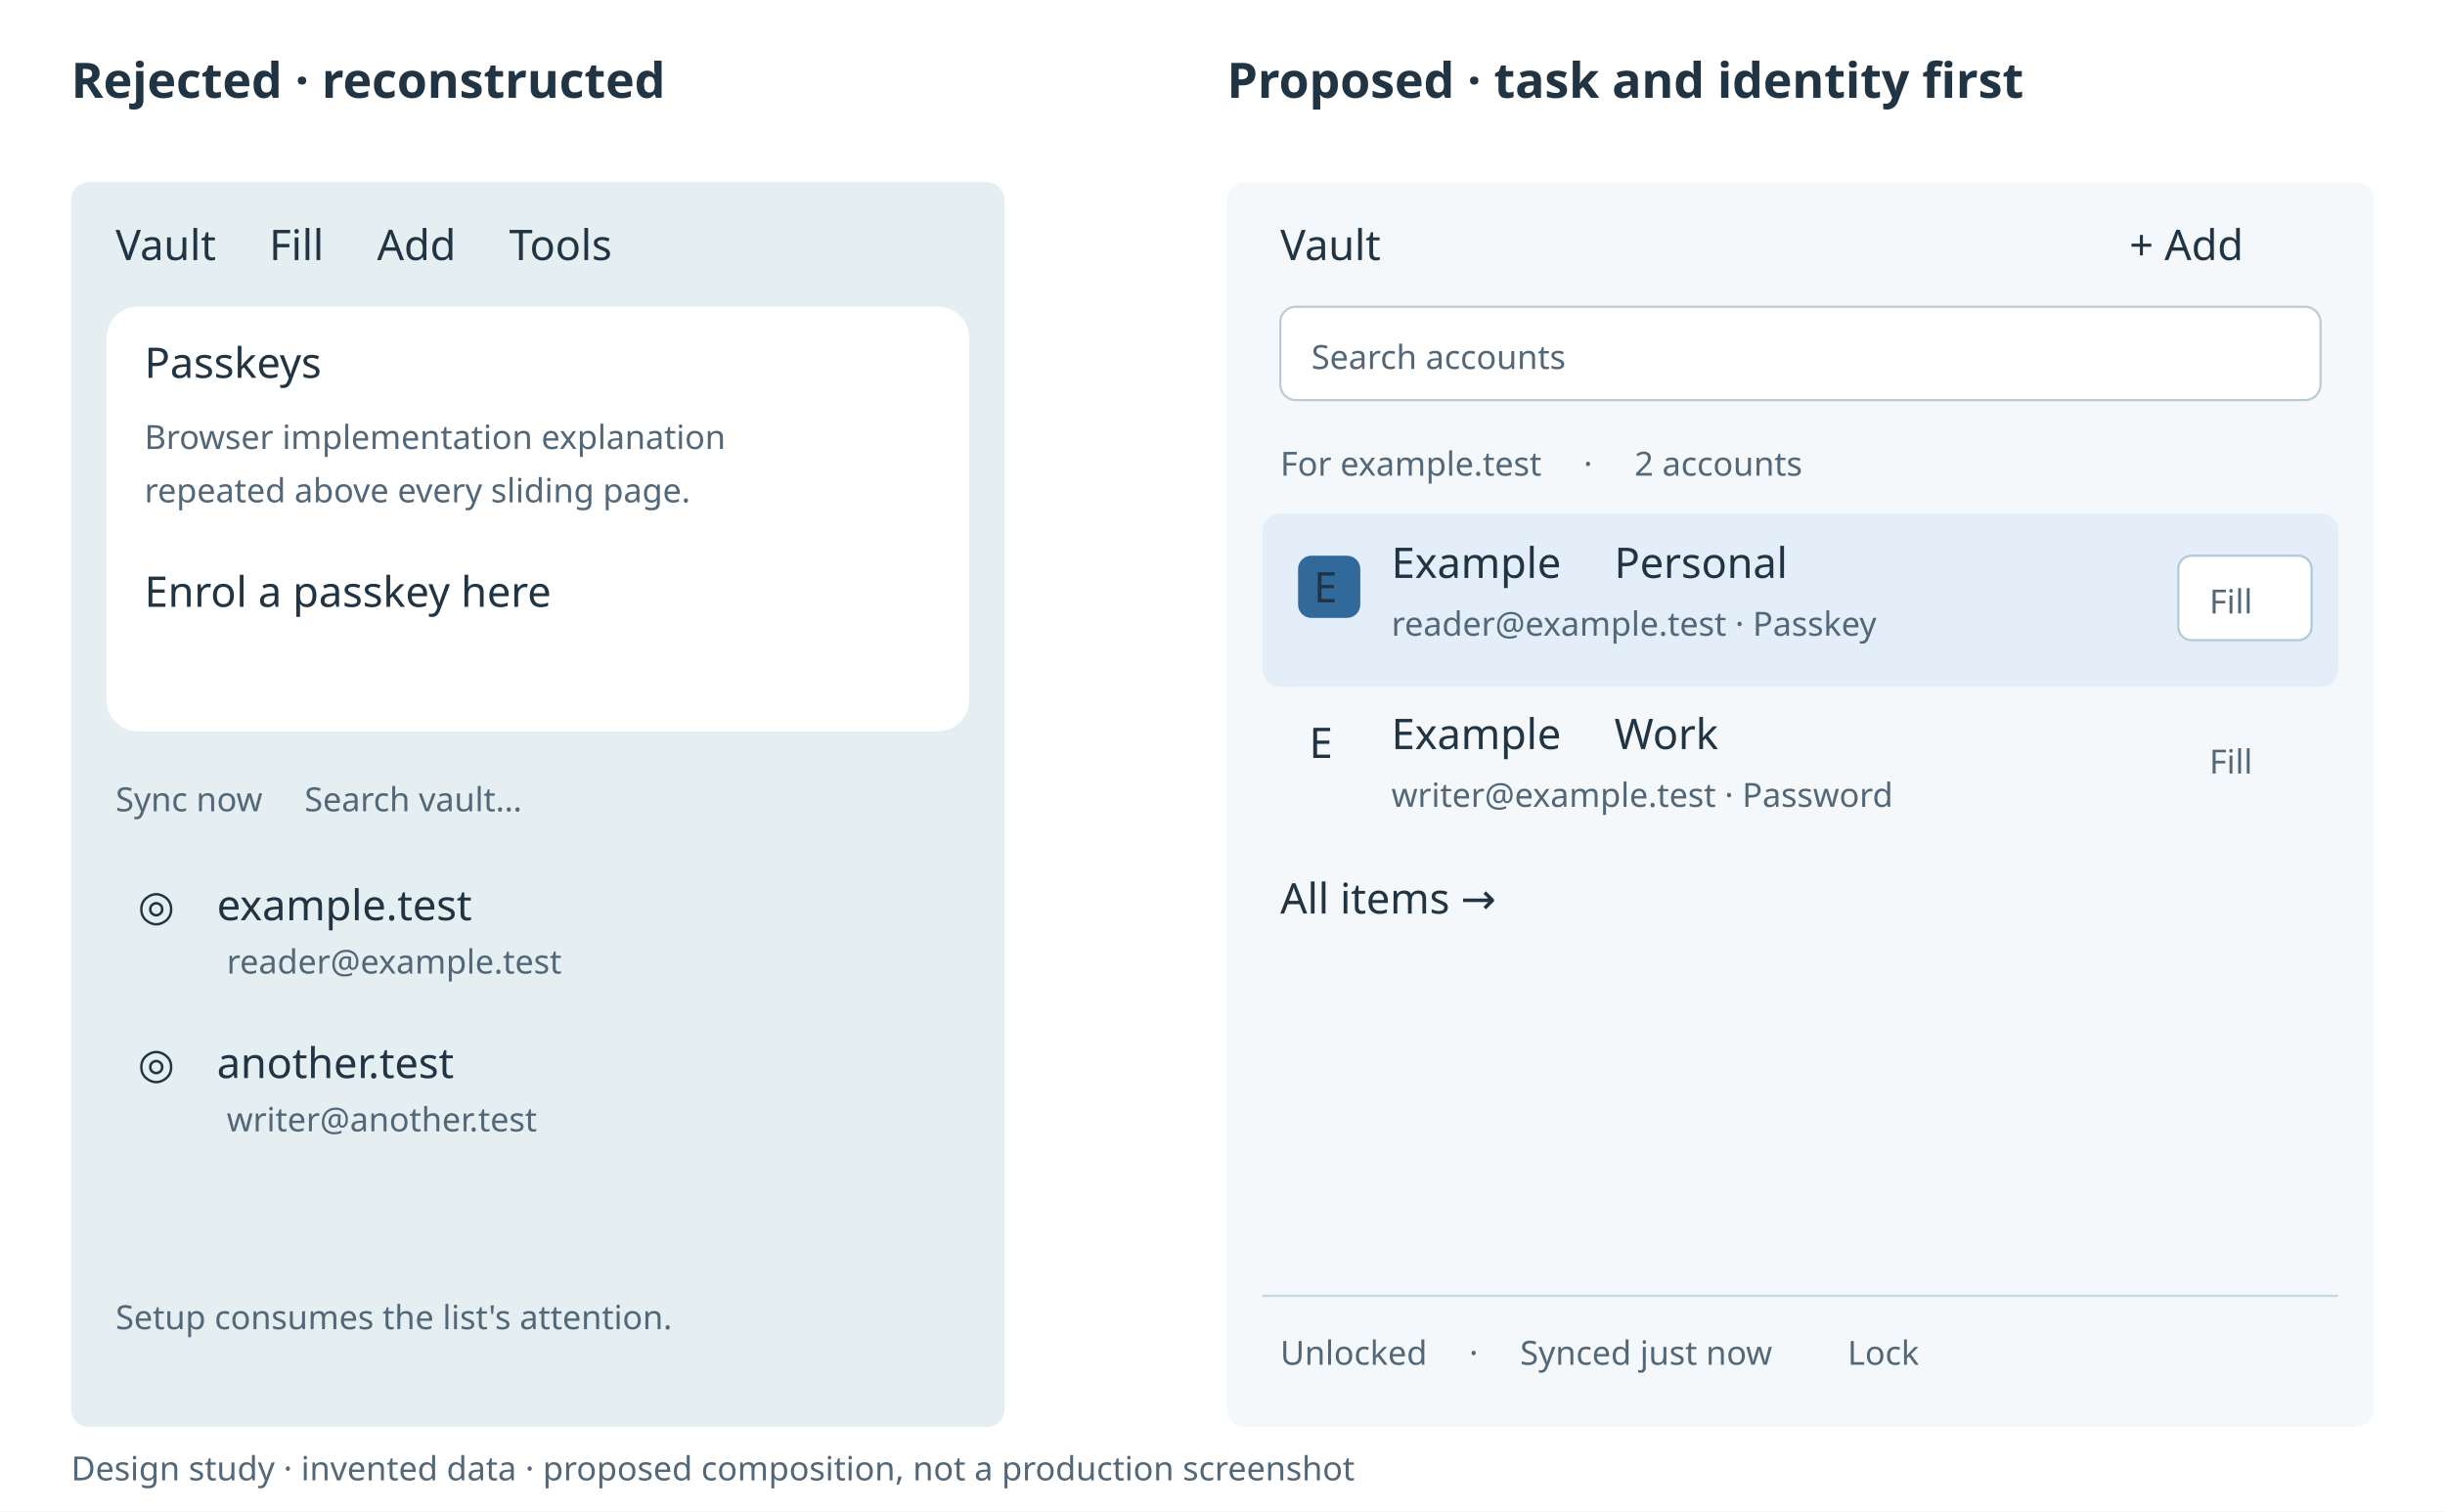
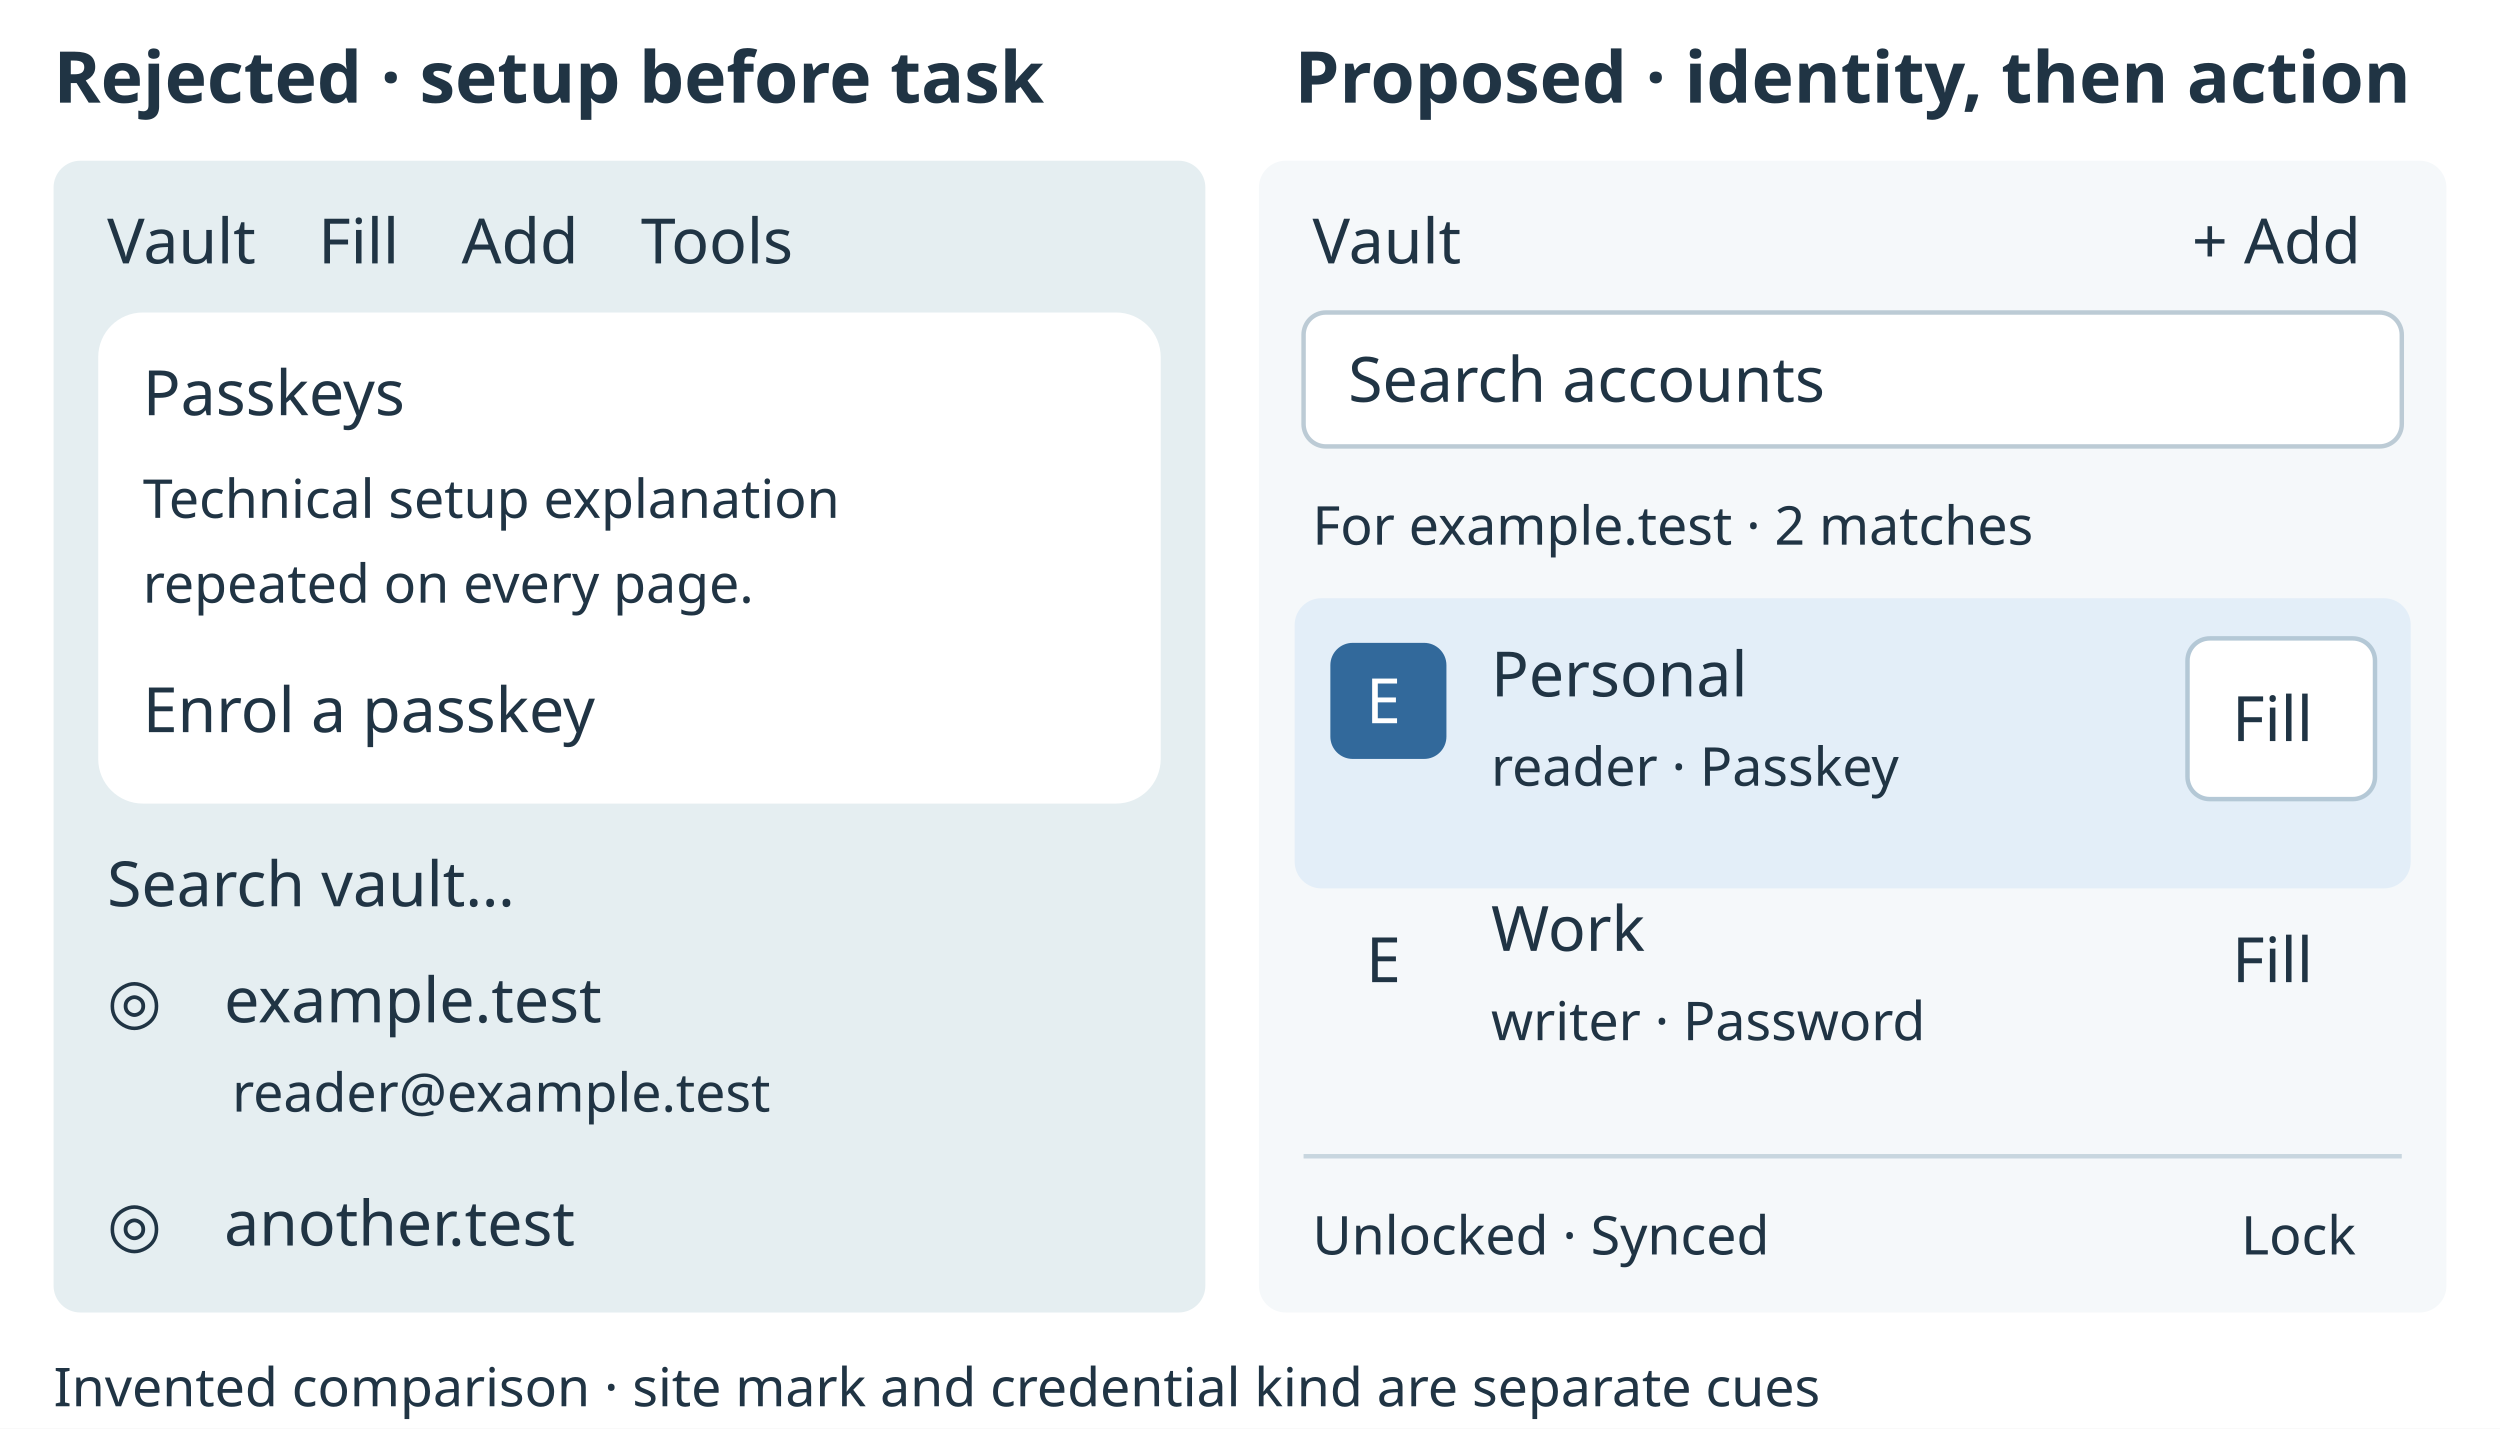
- <svg xmlns="http://www.w3.org/2000/svg" width="1100" height="680" viewBox="0 0 1100 680">
-   <defs>
-     <linearGradient id="shell">
-       <stop stop-color="#b4e0d1" />
-       <stop offset="1" stop-color="#d9e5ee" />
-     </linearGradient>
-   </defs>
-   <style>text{font-family:system-ui,sans-serif;font-size:19px;fill:#203444}.small{font-size:15px;fill:#526778}.heading{font-size:22px;font-weight:650}</style>
-   <rect width="1100" height="680" fill="#fff" />
-   <text x="32" y="44" class="heading">Rejected · reconstructed</text>
-   <text x="552" y="44" class="heading">Proposed · task and identity first</text>
-   <rect x="32" y="82" width="420" height="560" rx="8" fill="#e5eef1" />
-   <text x="52" y="117">Vault　 Fill　 Add　 Tools</text>
-   <rect x="48" y="138" width="388" height="191" rx="14" fill="white" />
-   <text x="65" y="170">Passkeys</text>
-   <text x="65" y="202" class="small">Browser implementation explanation</text>
-   <text x="65" y="226" class="small">repeated above every sliding page.</text>
-   <text x="65" y="273">Enrol a passkey here</text>
-   <text x="52" y="365" class="small">Sync now　 Search vault…</text>
-   <text x="62" y="414">◎　example.test</text>
-   <text x="102" y="438" class="small">reader@example.test</text>
-   <text x="62" y="485">◎　another.test</text>
-   <text x="102" y="509" class="small">writer@another.test</text>
-   <text x="52" y="598" class="small">Setup consumes the list's attention.</text>
-   <rect x="552" y="82" width="516" height="560" rx="8" fill="#f5f8fa" />
-   <text x="576" y="117">Vault</text>
-   <text x="958" y="117">+ Add</text>
-   <rect x="576" y="138" width="468" height="42" rx="7" fill="white" stroke="#bccbd5" />
-   <text x="590" y="166" class="small">Search accounts</text>
-   <text x="576" y="214" class="small">For example.test　 ·　 2 accounts</text>
-   <rect x="568" y="231" width="484" height="78" rx="8" fill="#e3eef8" />
-   <rect x="584" y="250" width="28" height="28" rx="6" fill="#32699b" />
-   <text x="591" y="271" fill="white">E</text>
-   <text x="626" y="260">Example　 Personal</text>
-   <text x="626" y="286" class="small">reader@example.test · Passkey</text>
-   <rect x="980" y="250" width="60" height="38" rx="6" fill="white" stroke="#b4c8d6" />
-   <text x="994" y="276" class="small">Fill</text>
-   <text x="589" y="341">E</text>
-   <text x="626" y="337">Example　 Work</text>
-   <text x="626" y="363" class="small">writer@example.test · Password</text>
-   <text x="994" y="348" class="small">Fill</text>
-   <text x="576" y="411">All items →</text>
-   <path d="M568 583H1052" stroke="#c8d6df" />
-   <text x="576" y="614" class="small">Unlocked　 ·　 Synced just now　　 Lock</text>
-   <text x="32" y="666" class="small">Design study · invented data · proposed composition, not a production screenshot</text>
+ <svg xmlns="http://www.w3.org/2000/svg" width="560" height="320" viewBox="0 0 560 320">
+   <style>text{font-family:system-ui,sans-serif;font-size:14px;fill:#203444}.small{font-size:12px}.heading{font-size:16px;font-weight:650}</style>
+   <rect width="560" height="320" fill="white" />
+   <text x="12" y="23" class="heading">Rejected · setup before task</text>
+   <text x="290" y="23" class="heading">Proposed · identity, then action</text>
+   <rect x="12" y="36" width="258" height="258" rx="6" fill="#e5eef1" />
+   <text x="24" y="59">Vault　Fill　Add　Tools</text>
+   <rect x="22" y="70" width="238" height="110" rx="10" fill="white" />
+   <text x="32" y="93">Passkeys</text>
+   <text x="32" y="116" class="small">Technical setup explanation</text>
+   <text x="32" y="135" class="small">repeated on every page.</text>
+   <text x="32" y="164">Enrol a passkey</text>
+   <text x="24" y="203">Search vault…</text>
+   <text x="24" y="229">◎　example.test</text>
+   <text x="52" y="249" class="small">reader@example.test</text>
+   <text x="24" y="279">◎　another.test</text>
+   <rect x="282" y="36" width="266" height="258" rx="6" fill="#f5f8fa" />
+   <text x="294" y="59">Vault</text>
+   <text x="491" y="59">+ Add</text>
+   <rect x="292" y="70" width="246" height="30" rx="5" fill="white" stroke="#bccbd5" />
+   <text x="302" y="90">Search accounts</text>
+   <text x="294" y="122" class="small">For example.test · 2 matches</text>
+   <rect x="290" y="134" width="250" height="65" rx="6" fill="#e3eef8" />
+   <rect x="298" y="144" width="26" height="26" rx="5" fill="#32699b" />
+   <text x="306" y="162" style="fill:white">E</text>
+   <text x="334" y="156">Personal</text>
+   <text x="334" y="176" class="small">reader · Passkey</text>
+   <rect x="490" y="143" width="42" height="36" rx="5" fill="white" stroke="#b4c8d6" />
+   <text x="500" y="166">Fill</text>
+   <text x="306" y="220">E</text>
+   <text x="334" y="213">Work</text>
+   <text x="334" y="233" class="small">writer · Password</text>
+   <text x="500" y="220">Fill</text>
+   <path d="M292 259H538" stroke="#c8d6df" />
+   <text x="294" y="281" class="small">Unlocked · Synced</text>
+   <text x="502" y="281" class="small">Lock</text>
+   <text x="12" y="315" class="small">Invented comparison · site mark and credential kind are separate cues</text>
</svg>
